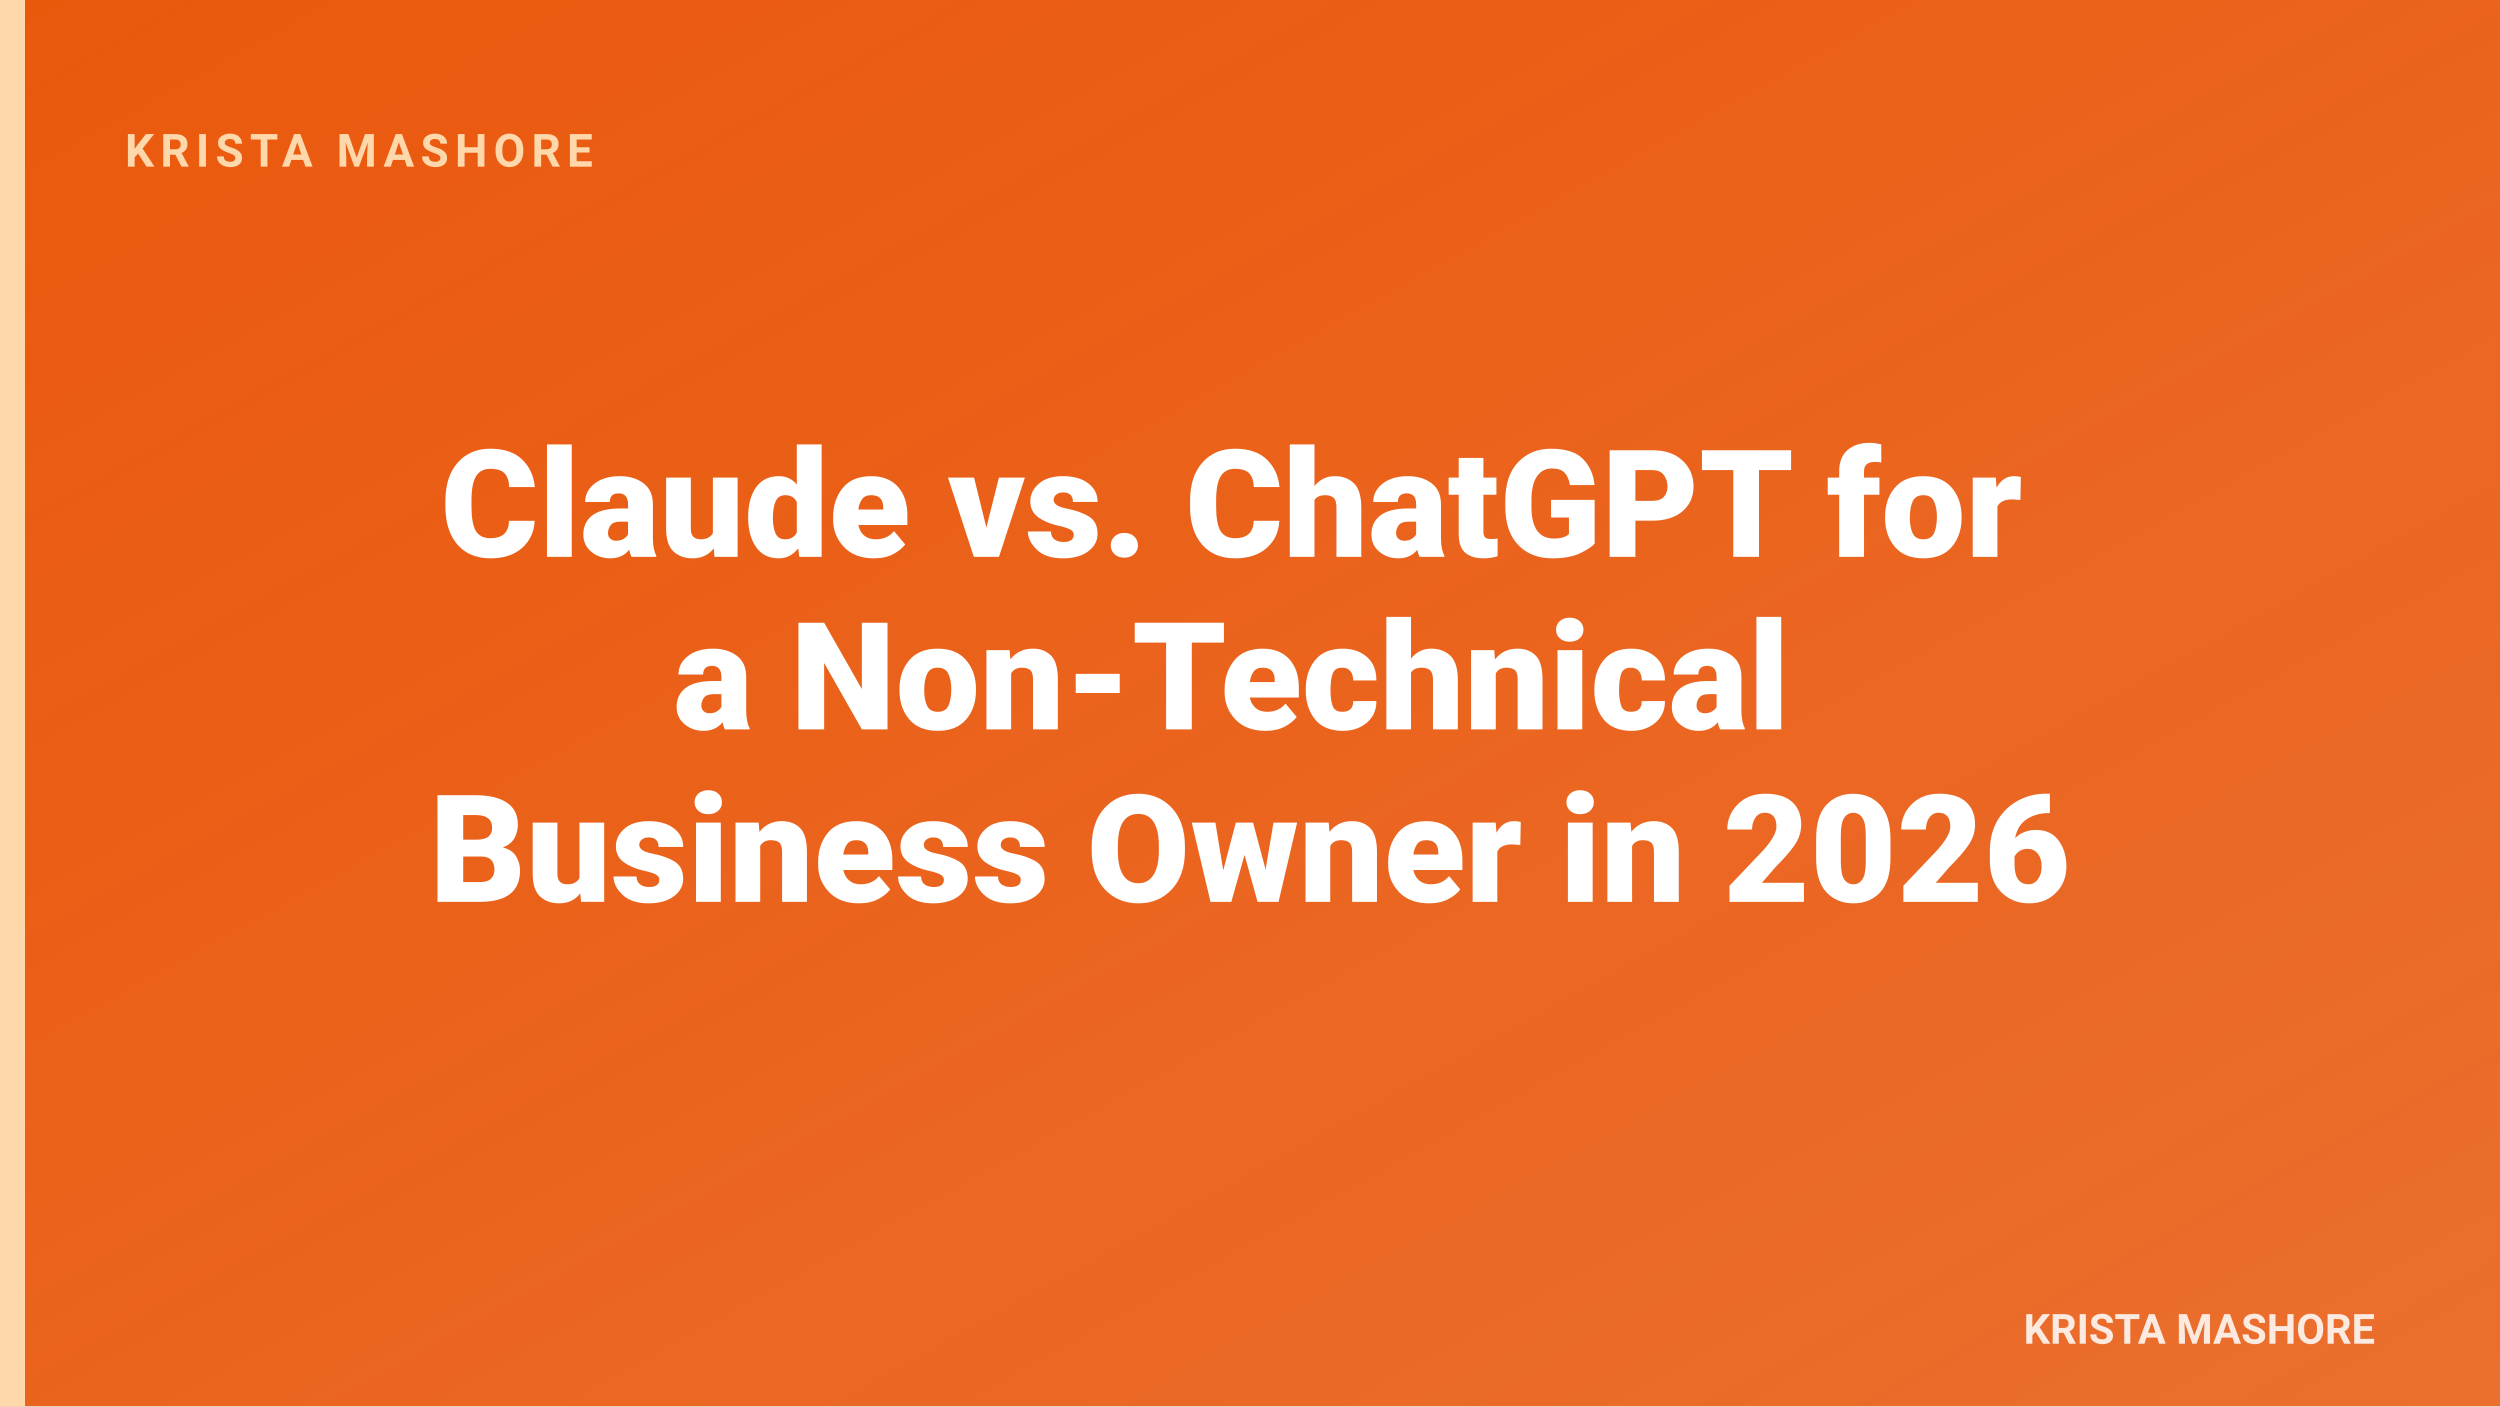
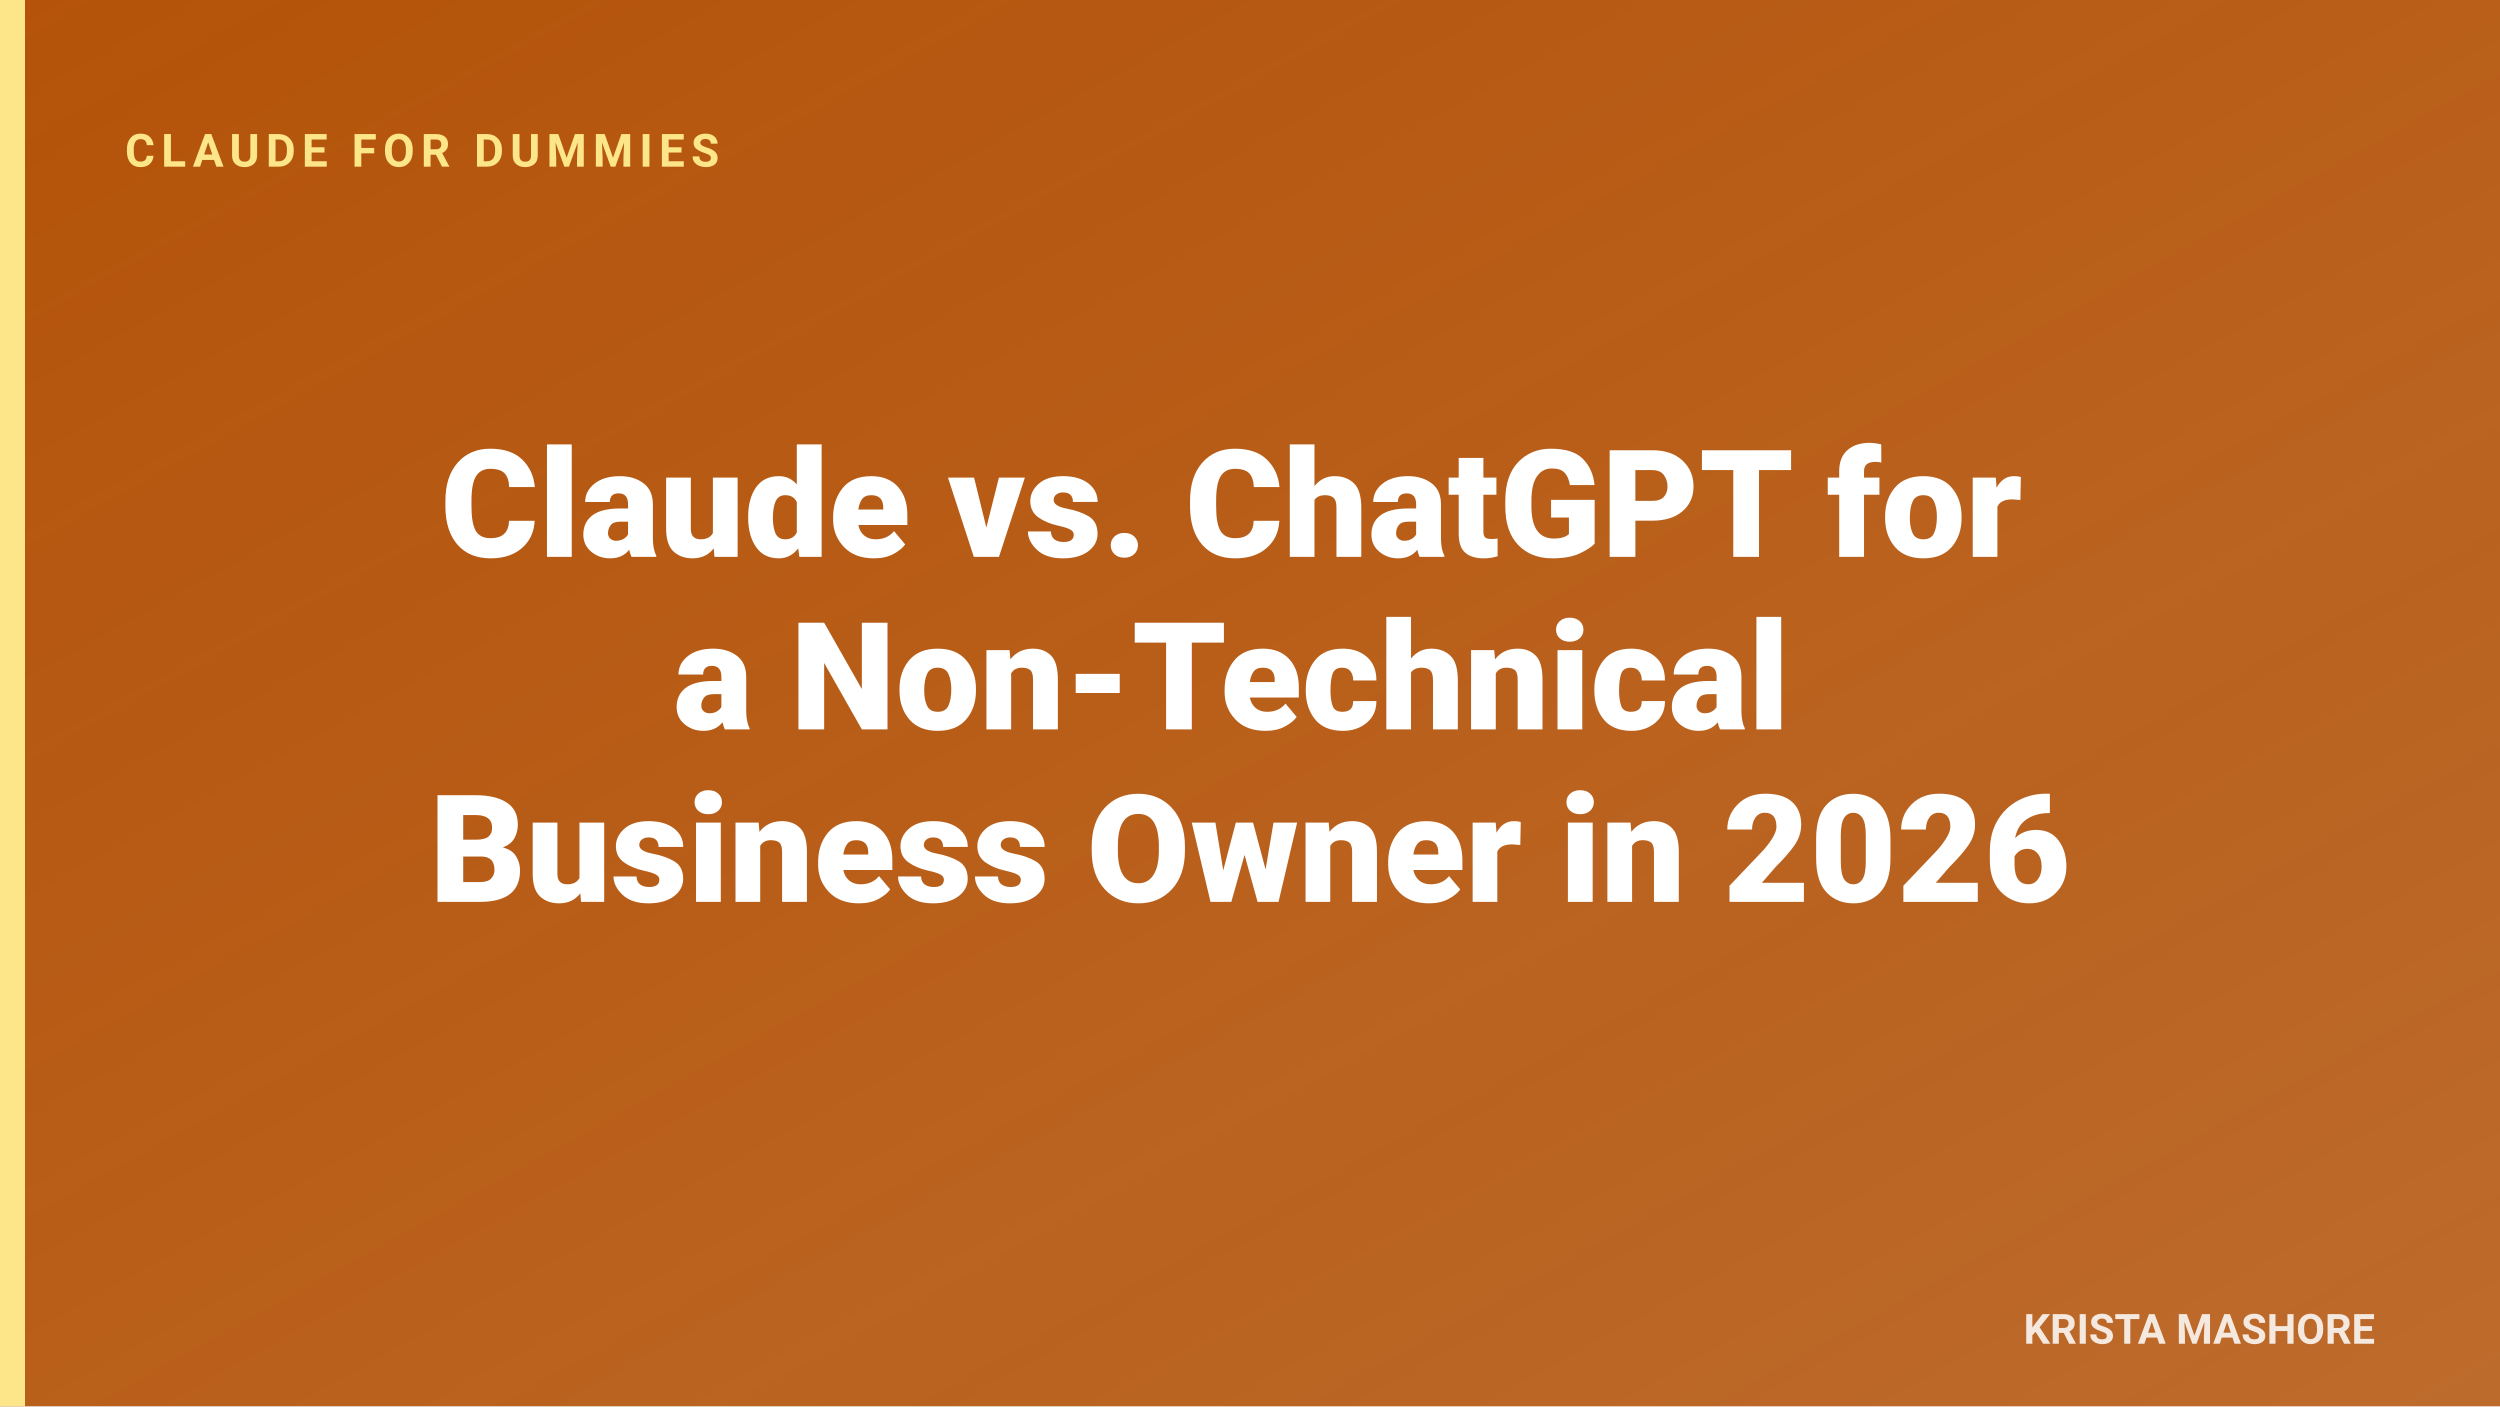
<svg xmlns="http://www.w3.org/2000/svg" width="1200" height="675" viewBox="0 0 1200 675" role="img" aria-label="Claude vs. ChatGPT for a Non-Technical Business Owner in 2026">
  <defs>
    <linearGradient id="bg" x1="0%" y1="0%" x2="100%" y2="100%">
-       <stop offset="0%" stop-color="#EA580C" />
-       <stop offset="100%" stop-color="#EA580C" stop-opacity="0.85" />
+       <stop offset="0%" stop-color="#B45309" />
+       <stop offset="100%" stop-color="#B45309" stop-opacity="0.85" />
    </linearGradient>
  </defs>
  <rect width="1200" height="675" fill="url(#bg)" />
-   <rect x="0" y="0" width="12" height="675" fill="#FED7AA" />
-   <text x="60" y="80" font-family="-apple-system, BlinkMacSystemFont, 'Segoe UI', Roboto, sans-serif" font-size="22" font-weight="600" fill="#FED7AA" letter-spacing="3">KRISTA MASHORE</text>
+   <rect x="0" y="0" width="12" height="675" fill="#FDE68A" />
+   <text x="60" y="80" font-family="-apple-system, BlinkMacSystemFont, 'Segoe UI', Roboto, sans-serif" font-size="22" font-weight="600" fill="#FDE68A" letter-spacing="3">CLAUDE FOR DUMMIES</text>
  <text font-family="-apple-system, BlinkMacSystemFont, 'Segoe UI', Roboto, sans-serif" font-size="72" font-weight="800" fill="#FFFFFF" text-anchor="middle">
    <tspan x="600" y="267.3">Claude vs. ChatGPT for</tspan>
    <tspan x="600" y="350.1">a Non-Technical</tspan>
    <tspan x="600" y="432.9">Business Owner in 2026</tspan>
  </text>
  <text x="1140" y="645" font-family="-apple-system, BlinkMacSystemFont, 'Segoe UI', Roboto, sans-serif" font-size="20" font-weight="600" fill="#FFFFFF" text-anchor="end" opacity="0.85">KRISTA MASHORE</text>
</svg>
